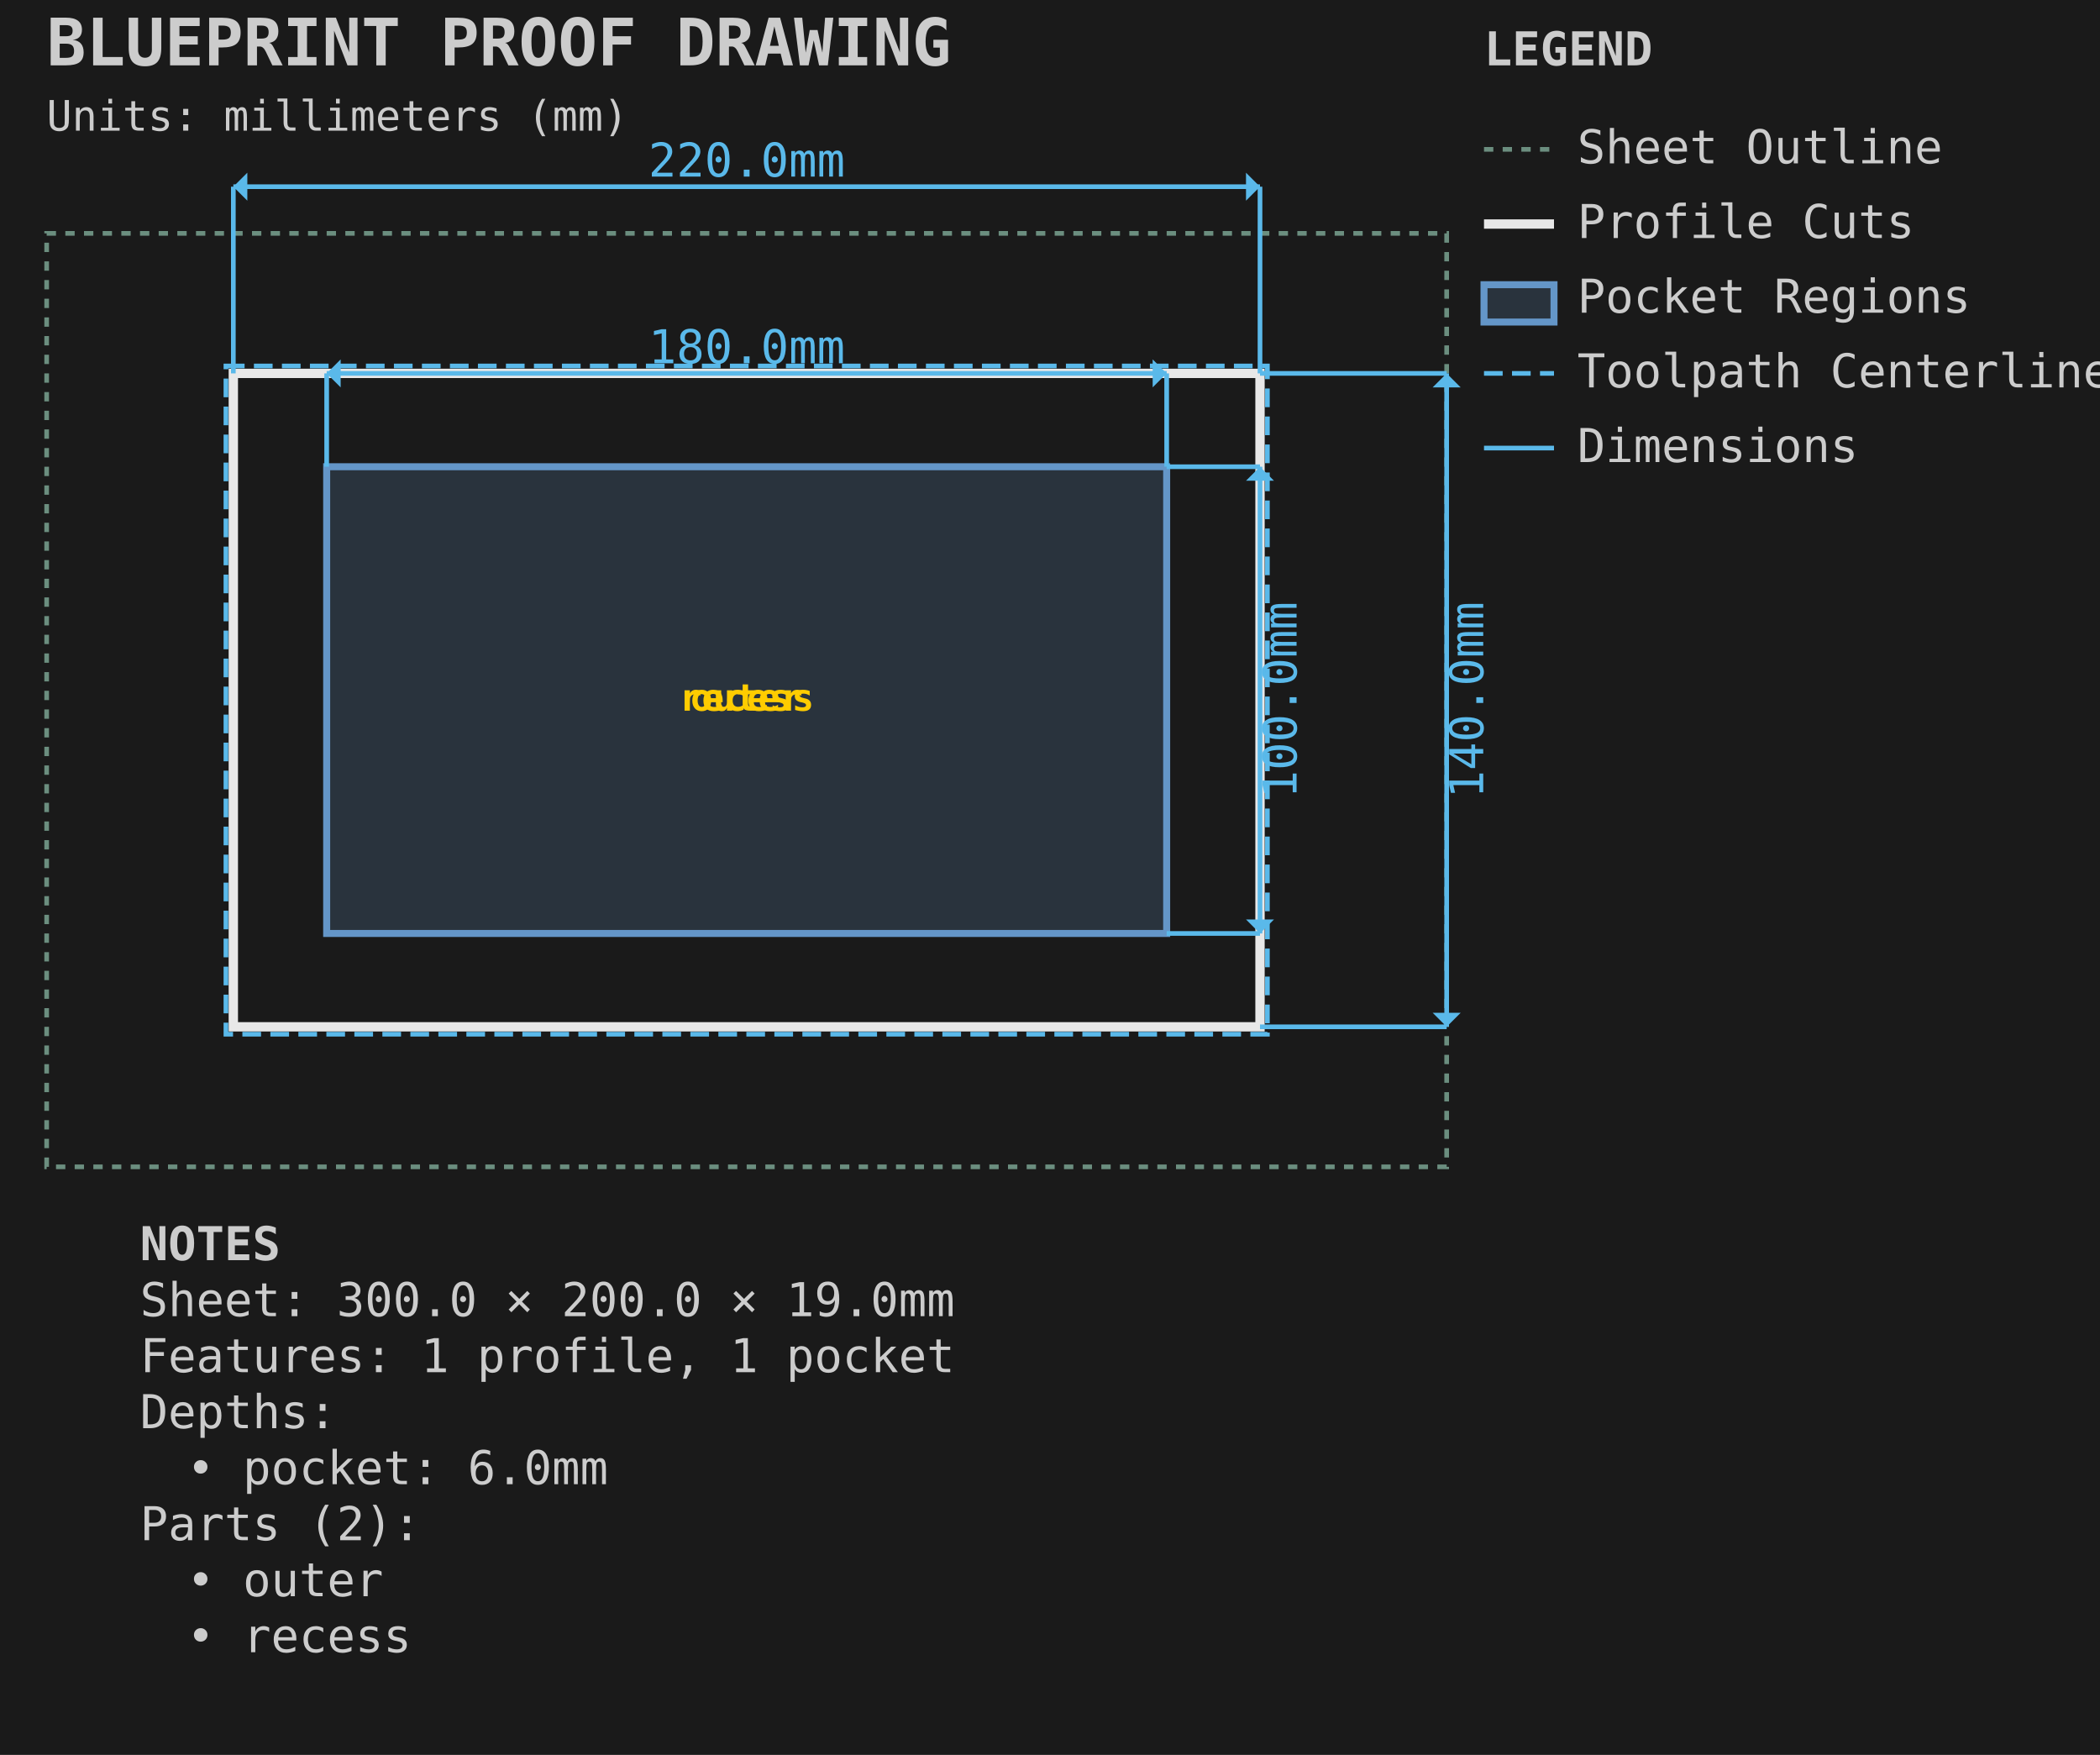
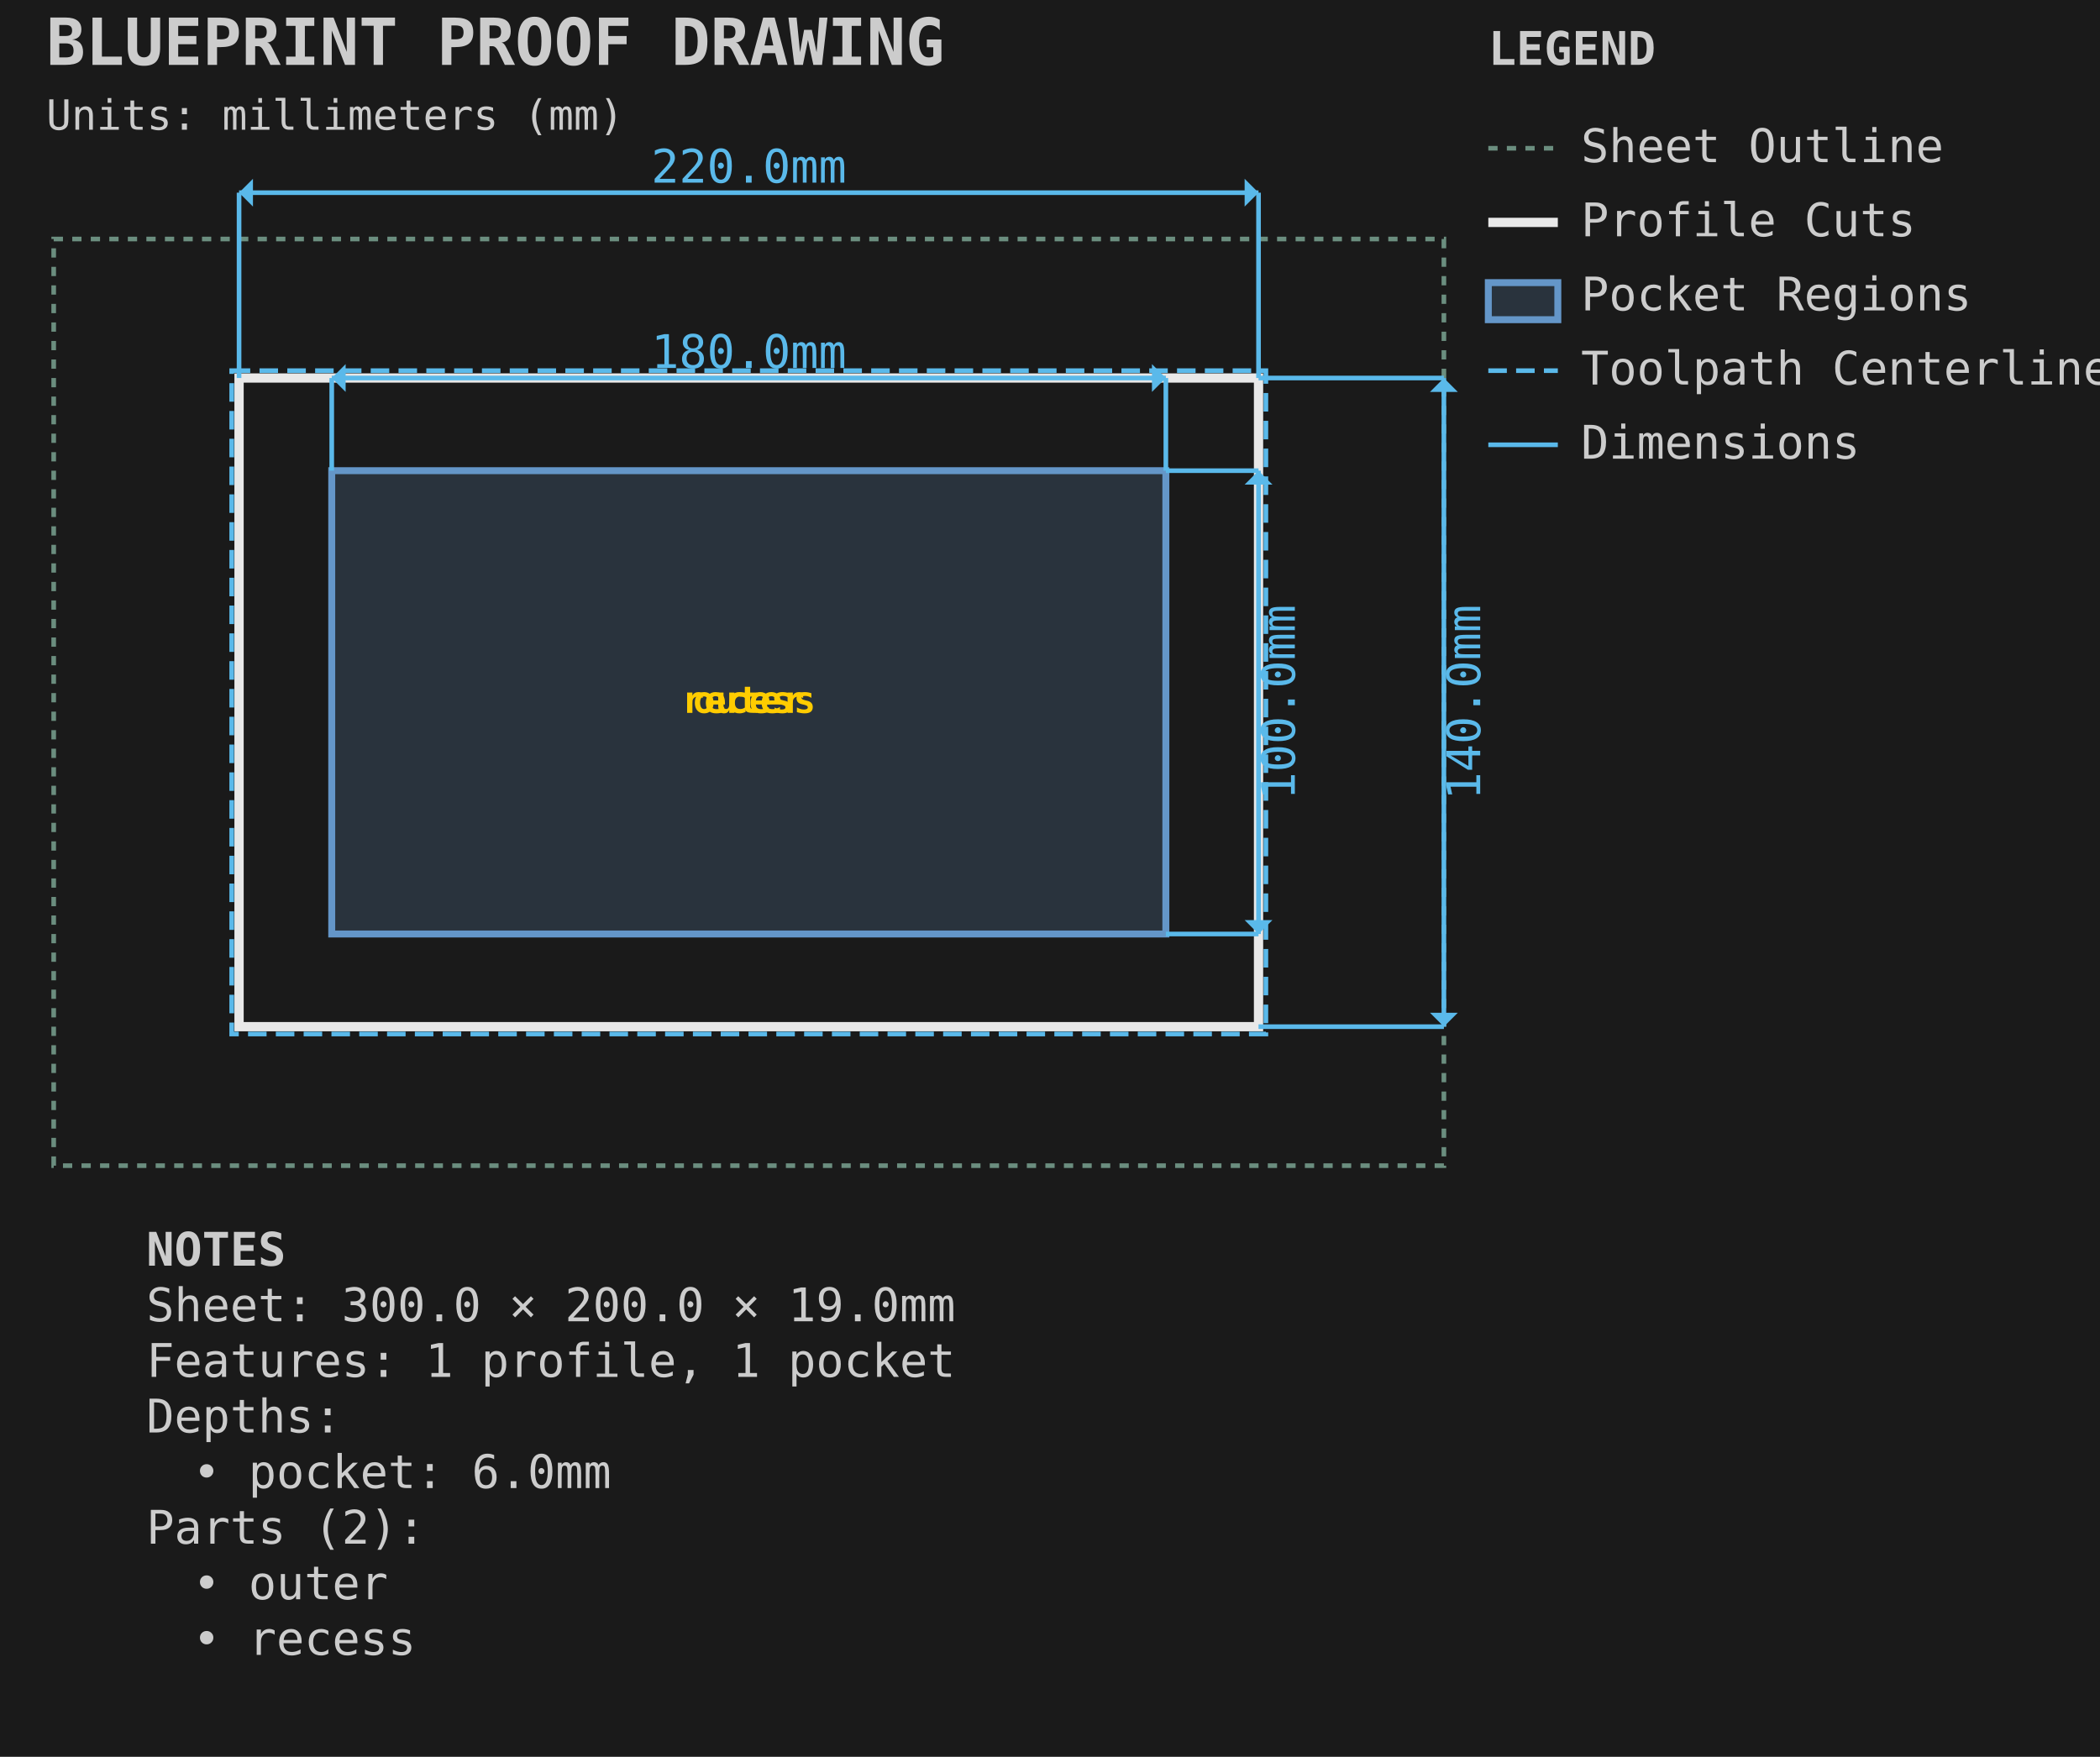
- <svg xmlns="http://www.w3.org/2000/svg" viewBox="-10.000 -50.000 450.000 376.000" width="450.0mm" height="376.0mm">
+ <svg xmlns="http://www.w3.org/2000/svg" viewBox="-11.588 -51.587 453.175 379.175" width="453.175mm" height="379.175mm">
  <style>.default { stroke: #e8e8e8; fill: none; stroke-width: 1; }
.sheet-outline { stroke: #6b8e7f; fill: none; stroke-width: 1; stroke-dasharray: 2,2; }
.profile { stroke: #e8e8e8; fill: none; stroke-width: 2; }
.pocket { stroke: #6496c8; fill: #6496c8; fill-opacity: 0.2; stroke-width: 1.5; }
.hole { stroke: #e8e8e8; fill: none; stroke-width: 1.5; }
.engrave { stroke: #888888; fill: none; stroke-width: 0.25; }
.waste { stroke: #ff9500; fill: none; stroke-width: 2; stroke-dasharray: 8,4; }
.toolpath { stroke: #5ab9ea; fill: none; stroke-width: 1; stroke-dasharray: 4,2; }
.dimension { stroke: #5ab9ea; fill: none; stroke-width: 1; }
.dimension-text { fill: #5ab9ea; font-family: monospace; font-size: 10px; }
.construction { stroke: #6b8e7f; fill: none; stroke-width: 0.5; stroke-dasharray: 2,2; }
.label { fill: #ffcc00; font-family: monospace; font-size: 8px; font-weight: bold; }
.notes { fill: #cccccc; font-family: monospace; font-size: 10px; }
.envelope { stroke: #ff6b6b; fill: none; stroke-width: 2; }
.wasteboard { stroke: #4ecdc4; fill: #4ecdc4; fill-opacity: 0.1; stroke-width: 1.5; }
.effective-envelope { stroke: #ffd93d; fill: none; stroke-width: 1; stroke-dasharray: 4,2; }
.origin { stroke: #ff6b6b; fill: #ff6b6b; stroke-width: 1; }
.centerline { stroke: #6b8e7f; fill: none; stroke-width: 0.5; stroke-dasharray: 8,4; }
.margin-zone { fill: #6b8e7f; fill-opacity: 0.15; }
.legend { fill: #cccccc; font-family: monospace; font-size: 10px; }
.title { fill: #cccccc; font-family: monospace; font-size: 14px; font-weight: bold; }
.section-label { fill: #5ab9ea; font-family: monospace; font-size: 9px; font-weight: bold; }
.callout-box { stroke: #5ab9ea; fill: none; stroke-width: 1; }
.callout-detail { stroke: #e8e8e8; fill: none; stroke-width: 1.5; }
.beam-assembly { stroke: #e8e8e8; fill: none; stroke-width: 1; }
.beam-layer { stroke: #6496c8; fill: #6496c8; fill-opacity: 0.15; stroke-width: 1; }
.beam-splice { stroke: #ff9500; fill: none; stroke-width: 1.5; stroke-dasharray: 4,2; }</style>
-   <rect x="-10.0" y="-50.0" width="450.0" height="376.0" fill="#1a1a1a" />
+   <rect x="-11.588" y="-51.587" width="453.175" height="379.175" fill="#1a1a1a" />
  <g id="SHEET_OUTLINE" class="sheet-outline">
    <rect x="0.000" y="0.000" width="300.000" height="200.000" stroke="#6b8e7f" fill="none" stroke-width="1" stroke-dasharray="2,2" id="sheet_boundary" />
  </g>
  <g id="PROFILE_CUTS" class="profile-cuts">
    <rect x="40.000" y="30.000" width="220.000" height="140.000" stroke="#e8e8e8" fill="none" stroke-width="2" id="outer" />
  </g>
  <g id="PROFILE_TOOLPATHS" class="profile-toolpaths">
    <rect x="38.412" y="28.412" width="223.175" height="143.175" stroke="#5ab9ea" fill="none" stroke-width="1" stroke-dasharray="4,2" id="outer_toolpath" />
  </g>
  <g id="POCKET_REGIONS" class="pocket-regions">
    <rect x="60.000" y="50.000" width="180.000" height="100.000" stroke="#6496c8" fill="#6496c8" fill-opacity="0.2" stroke-width="1.5" id="recess" />
  </g>
  <g id="LABELS" class="labels">
    <text x="150.000" y="100.000" text-anchor="middle" dominant-baseline="middle" fill="#ffcc00" font-family="monospace" font-size="8px" font-weight="bold" id="outer_label">outer</text>
    <text x="150.000" y="100.000" text-anchor="middle" dominant-baseline="middle" fill="#ffcc00" font-family="monospace" font-size="8px" font-weight="bold" id="recess_label">recess</text>
  </g>
  <g id="DIMENSIONS" class="dimensions">
    <line x1="60.0" y1="50.0" x2="60.0" y2="30.0" stroke="#5ab9ea" stroke-width="1" />
    <line x1="240.0" y1="50.0" x2="240.0" y2="30.0" stroke="#5ab9ea" stroke-width="1" />
    <line x1="60.0" y1="30.0" x2="240.0" y2="30.0" stroke="#5ab9ea" stroke-width="1" />
    <polygon points="60.0,30.0 63.0,27.0 63.0,33.0" fill="#5ab9ea" />
    <polygon points="240.0,30.0 237.0,27.0 237.0,33.0" fill="#5ab9ea" />
    <text x="150.0" y="25.0" text-anchor="middle" dominant-baseline="middle" fill="#5ab9ea" font-family="monospace" font-size="10px">180.0mm</text>
    <line x1="240.0" y1="50.0" x2="260.0" y2="50.0" stroke="#5ab9ea" stroke-width="1" />
    <line x1="240.0" y1="150.0" x2="260.0" y2="150.0" stroke="#5ab9ea" stroke-width="1" />
    <line x1="260.0" y1="50.0" x2="260.0" y2="150.0" stroke="#5ab9ea" stroke-width="1" />
    <polygon points="260.0,50.0 257.0,53.0 263.0,53.0" fill="#5ab9ea" />
    <polygon points="260.0,150.0 257.0,147.0 263.0,147.0" fill="#5ab9ea" />
    <text x="265.0" y="100.0" text-anchor="middle" dominant-baseline="middle" transform="rotate(-90 265.0 100.0)" fill="#5ab9ea" font-family="monospace" font-size="10px">100.0mm</text>
    <line x1="40.0" y1="30.0" x2="40.0" y2="-10.0" stroke="#5ab9ea" stroke-width="1" />
    <line x1="260.0" y1="30.0" x2="260.0" y2="-10.0" stroke="#5ab9ea" stroke-width="1" />
    <line x1="40.0" y1="-10.0" x2="260.0" y2="-10.0" stroke="#5ab9ea" stroke-width="1" />
    <polygon points="40.0,-10.0 43.0,-13.0 43.0,-7.0" fill="#5ab9ea" />
    <polygon points="260.0,-10.0 257.0,-13.0 257.0,-7.0" fill="#5ab9ea" />
    <text x="150.0" y="-15.0" text-anchor="middle" dominant-baseline="middle" fill="#5ab9ea" font-family="monospace" font-size="10px">220.0mm</text>
    <line x1="260.0" y1="30.0" x2="300.0" y2="30.0" stroke="#5ab9ea" stroke-width="1" />
    <line x1="260.0" y1="170.0" x2="300.0" y2="170.0" stroke="#5ab9ea" stroke-width="1" />
    <line x1="300.0" y1="30.0" x2="300.0" y2="170.0" stroke="#5ab9ea" stroke-width="1" />
    <polygon points="300.0,30.0 297.0,33.0 303.0,33.0" fill="#5ab9ea" />
    <polygon points="300.0,170.0 297.0,167.0 303.0,167.0" fill="#5ab9ea" />
    <text x="305.0" y="100.0" text-anchor="middle" dominant-baseline="middle" transform="rotate(-90 305.0 100.0)" fill="#5ab9ea" font-family="monospace" font-size="10px">140.0mm</text>
  </g>
  <g id="TITLE_BLOCK" class="title-block">
-     <text x="0.0" y="-36.0" fill="#cccccc" font-family="monospace" font-size="14px" font-weight="bold">BLUEPRINT PROOF DRAWING</text>
-     <text x="0.0" y="-22.0" fill="#cccccc" font-family="monospace" font-size="9px">Units: millimeters (mm)</text>
+     <text x="-1.588" y="-37.587" fill="#cccccc" font-family="monospace" font-size="14px" font-weight="bold">BLUEPRINT PROOF DRAWING</text>
+     <text x="-1.588" y="-23.587" fill="#cccccc" font-family="monospace" font-size="9px">Units: millimeters (mm)</text>
  </g>
  <g id="LEGEND" class="legend">
-     <text x="308.0" y="-36.0" fill="#cccccc" font-family="monospace" font-size="10px" font-weight="bold">LEGEND</text>
-     <line x1="308.0" y1="-18.0" x2="323.0" y2="-18.0" stroke="#6b8e7f" stroke-width="1" stroke-dasharray="2,2" />
-     <text x="328.0" y="-15.0" fill="#cccccc" font-family="monospace" font-size="10px">Sheet Outline</text>
-     <line x1="308.0" y1="-2.0" x2="323.0" y2="-2.0" stroke="#e8e8e8" stroke-width="2" />
-     <text x="328.0" y="1.0" fill="#cccccc" font-family="monospace" font-size="10px">Profile Cuts</text>
-     <rect x="308.0" y="11.0" width="15" height="8" stroke="#6496c8" stroke-width="1.5" fill="#6496c8" fill-opacity="0.2" />
-     <text x="328.0" y="17.0" fill="#cccccc" font-family="monospace" font-size="10px">Pocket Regions</text>
-     <line x1="308.0" y1="30.0" x2="323.0" y2="30.0" stroke="#5ab9ea" stroke-width="1" stroke-dasharray="4,2" />
-     <text x="328.0" y="33.0" fill="#cccccc" font-family="monospace" font-size="10px">Toolpath Centerline</text>
-     <line x1="308.0" y1="46.0" x2="323.0" y2="46.0" stroke="#5ab9ea" stroke-width="1" />
-     <text x="328.0" y="49.0" fill="#cccccc" font-family="monospace" font-size="10px">Dimensions</text>
+     <text x="309.587" y="-37.587" fill="#cccccc" font-family="monospace" font-size="10px" font-weight="bold">LEGEND</text>
+     <line x1="309.587" y1="-19.587" x2="324.587" y2="-19.587" stroke="#6b8e7f" stroke-width="1" stroke-dasharray="2,2" />
+     <text x="329.587" y="-16.587" fill="#cccccc" font-family="monospace" font-size="10px">Sheet Outline</text>
+     <line x1="309.587" y1="-3.587" x2="324.587" y2="-3.587" stroke="#e8e8e8" stroke-width="2" />
+     <text x="329.587" y="-0.587" fill="#cccccc" font-family="monospace" font-size="10px">Profile Cuts</text>
+     <rect x="309.587" y="9.413" width="15" height="8" stroke="#6496c8" stroke-width="1.5" fill="#6496c8" fill-opacity="0.2" />
+     <text x="329.587" y="15.413" fill="#cccccc" font-family="monospace" font-size="10px">Pocket Regions</text>
+     <line x1="309.587" y1="28.413" x2="324.587" y2="28.413" stroke="#5ab9ea" stroke-width="1" stroke-dasharray="4,2" />
+     <text x="329.587" y="31.413" fill="#cccccc" font-family="monospace" font-size="10px">Toolpath Centerline</text>
+     <line x1="309.587" y1="44.413" x2="324.587" y2="44.413" stroke="#5ab9ea" stroke-width="1" />
+     <text x="329.587" y="47.413" fill="#cccccc" font-family="monospace" font-size="10px">Dimensions</text>
  </g>
  <g id="NOTES" class="notes">
-     <text x="20" y="220.0" fill="#cccccc" font-family="monospace" font-size="10px" font-weight="bold">NOTES</text>
-     <text x="20" y="232.0" fill="#cccccc" font-family="monospace" font-size="10px">Sheet: 300.0 × 200.0 × 19.0mm</text>
-     <text x="20" y="244.0" fill="#cccccc" font-family="monospace" font-size="10px">Features: 1 profile, 1 pocket</text>
-     <text x="20" y="256.0" fill="#cccccc" font-family="monospace" font-size="10px">Depths:</text>
-     <text x="30" y="268.0" fill="#cccccc" font-family="monospace" font-size="10px">• pocket: 6.0mm</text>
-     <text x="20" y="280.0" fill="#cccccc" font-family="monospace" font-size="10px">Parts (2):</text>
-     <text x="30" y="292.0" fill="#cccccc" font-family="monospace" font-size="10px">• outer</text>
-     <text x="30" y="304.0" fill="#cccccc" font-family="monospace" font-size="10px">• recess</text>
+     <text x="20" y="221.588" fill="#cccccc" font-family="monospace" font-size="10px" font-weight="bold">NOTES</text>
+     <text x="20" y="233.588" fill="#cccccc" font-family="monospace" font-size="10px">Sheet: 300.0 × 200.0 × 19.0mm</text>
+     <text x="20" y="245.588" fill="#cccccc" font-family="monospace" font-size="10px">Features: 1 profile, 1 pocket</text>
+     <text x="20" y="257.587" fill="#cccccc" font-family="monospace" font-size="10px">Depths:</text>
+     <text x="30" y="269.587" fill="#cccccc" font-family="monospace" font-size="10px">• pocket: 6.0mm</text>
+     <text x="20" y="281.587" fill="#cccccc" font-family="monospace" font-size="10px">Parts (2):</text>
+     <text x="30" y="293.587" fill="#cccccc" font-family="monospace" font-size="10px">• outer</text>
+     <text x="30" y="305.587" fill="#cccccc" font-family="monospace" font-size="10px">• recess</text>
  </g>
</svg>
